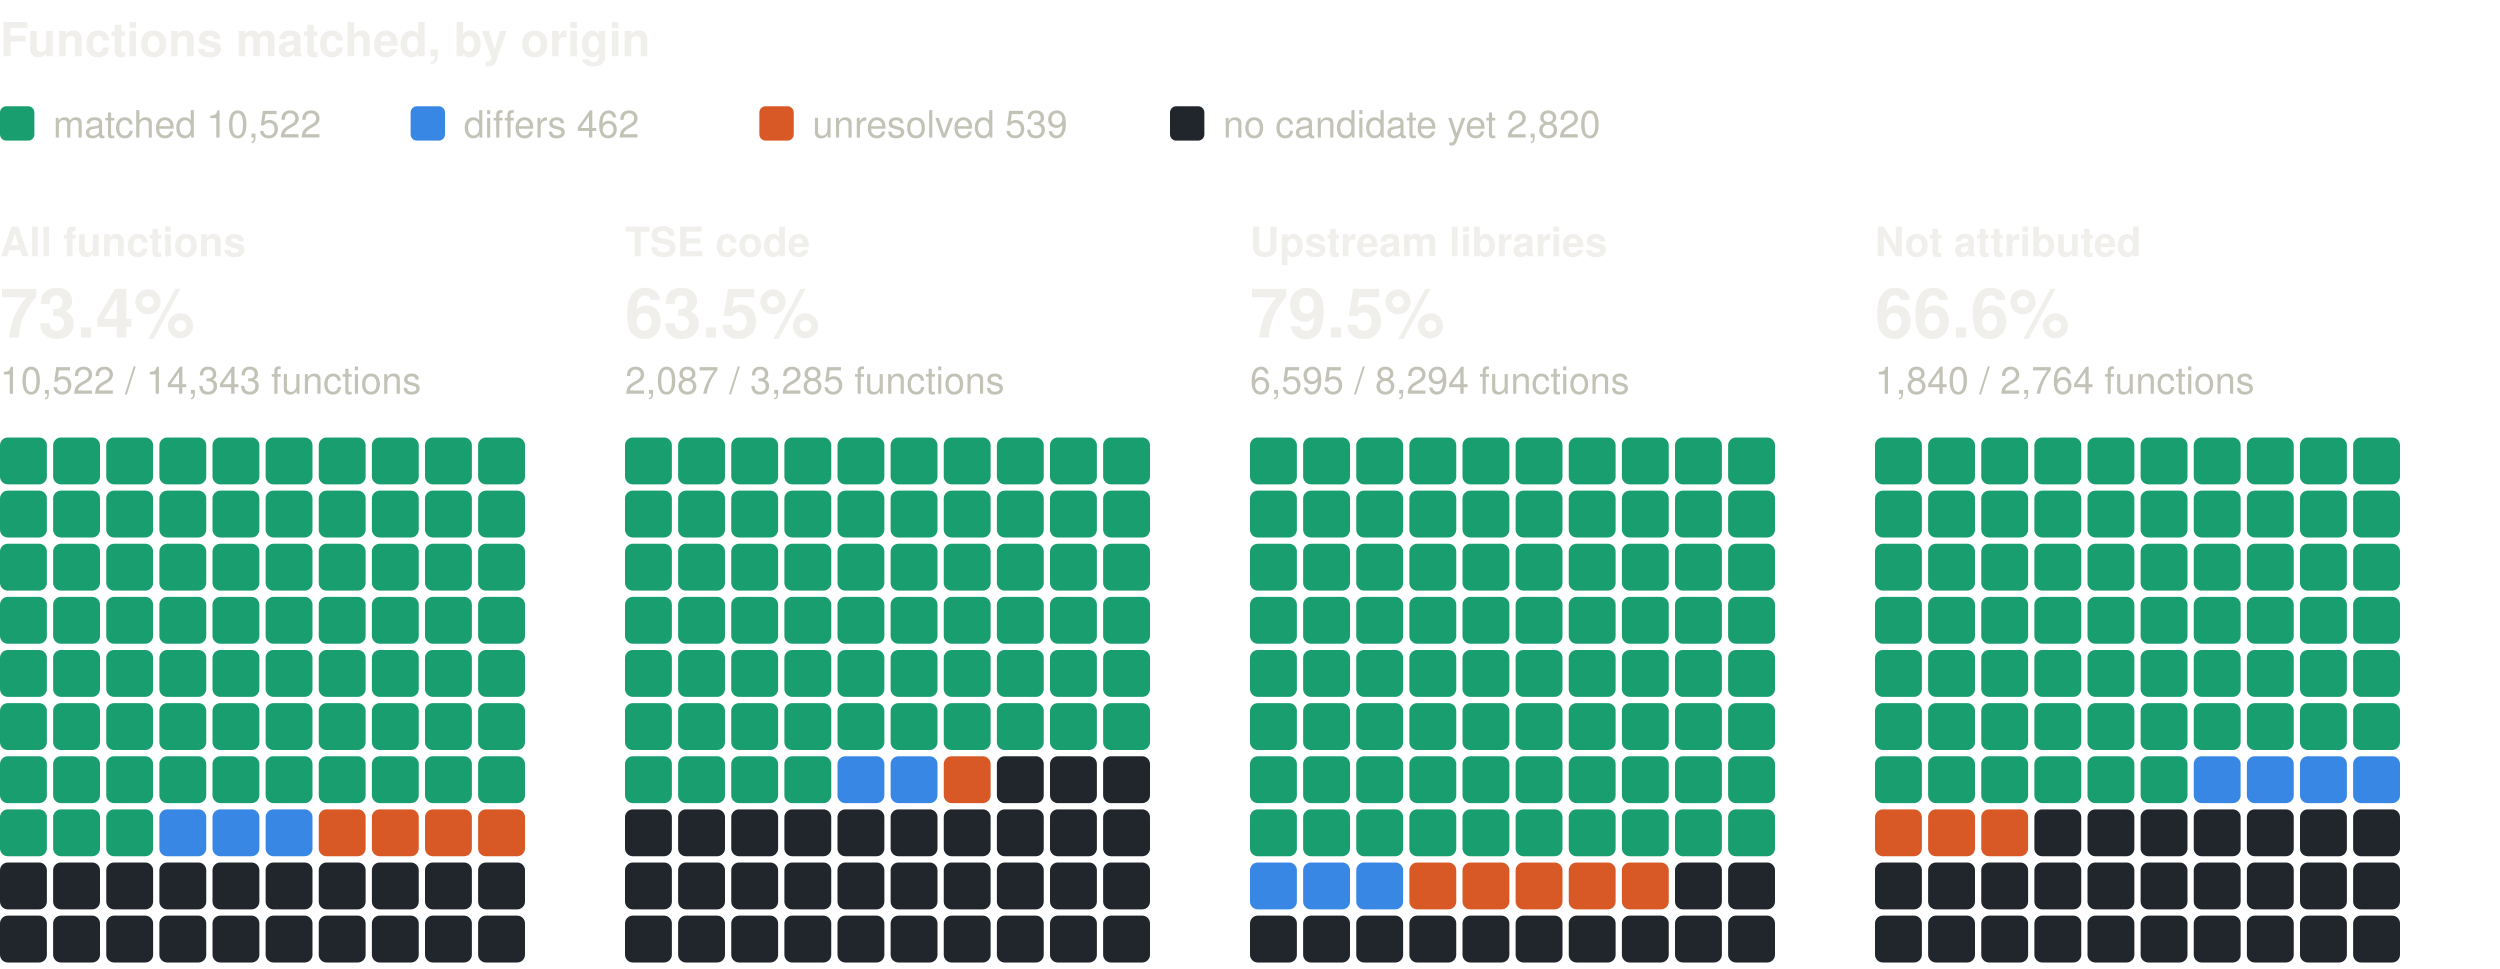
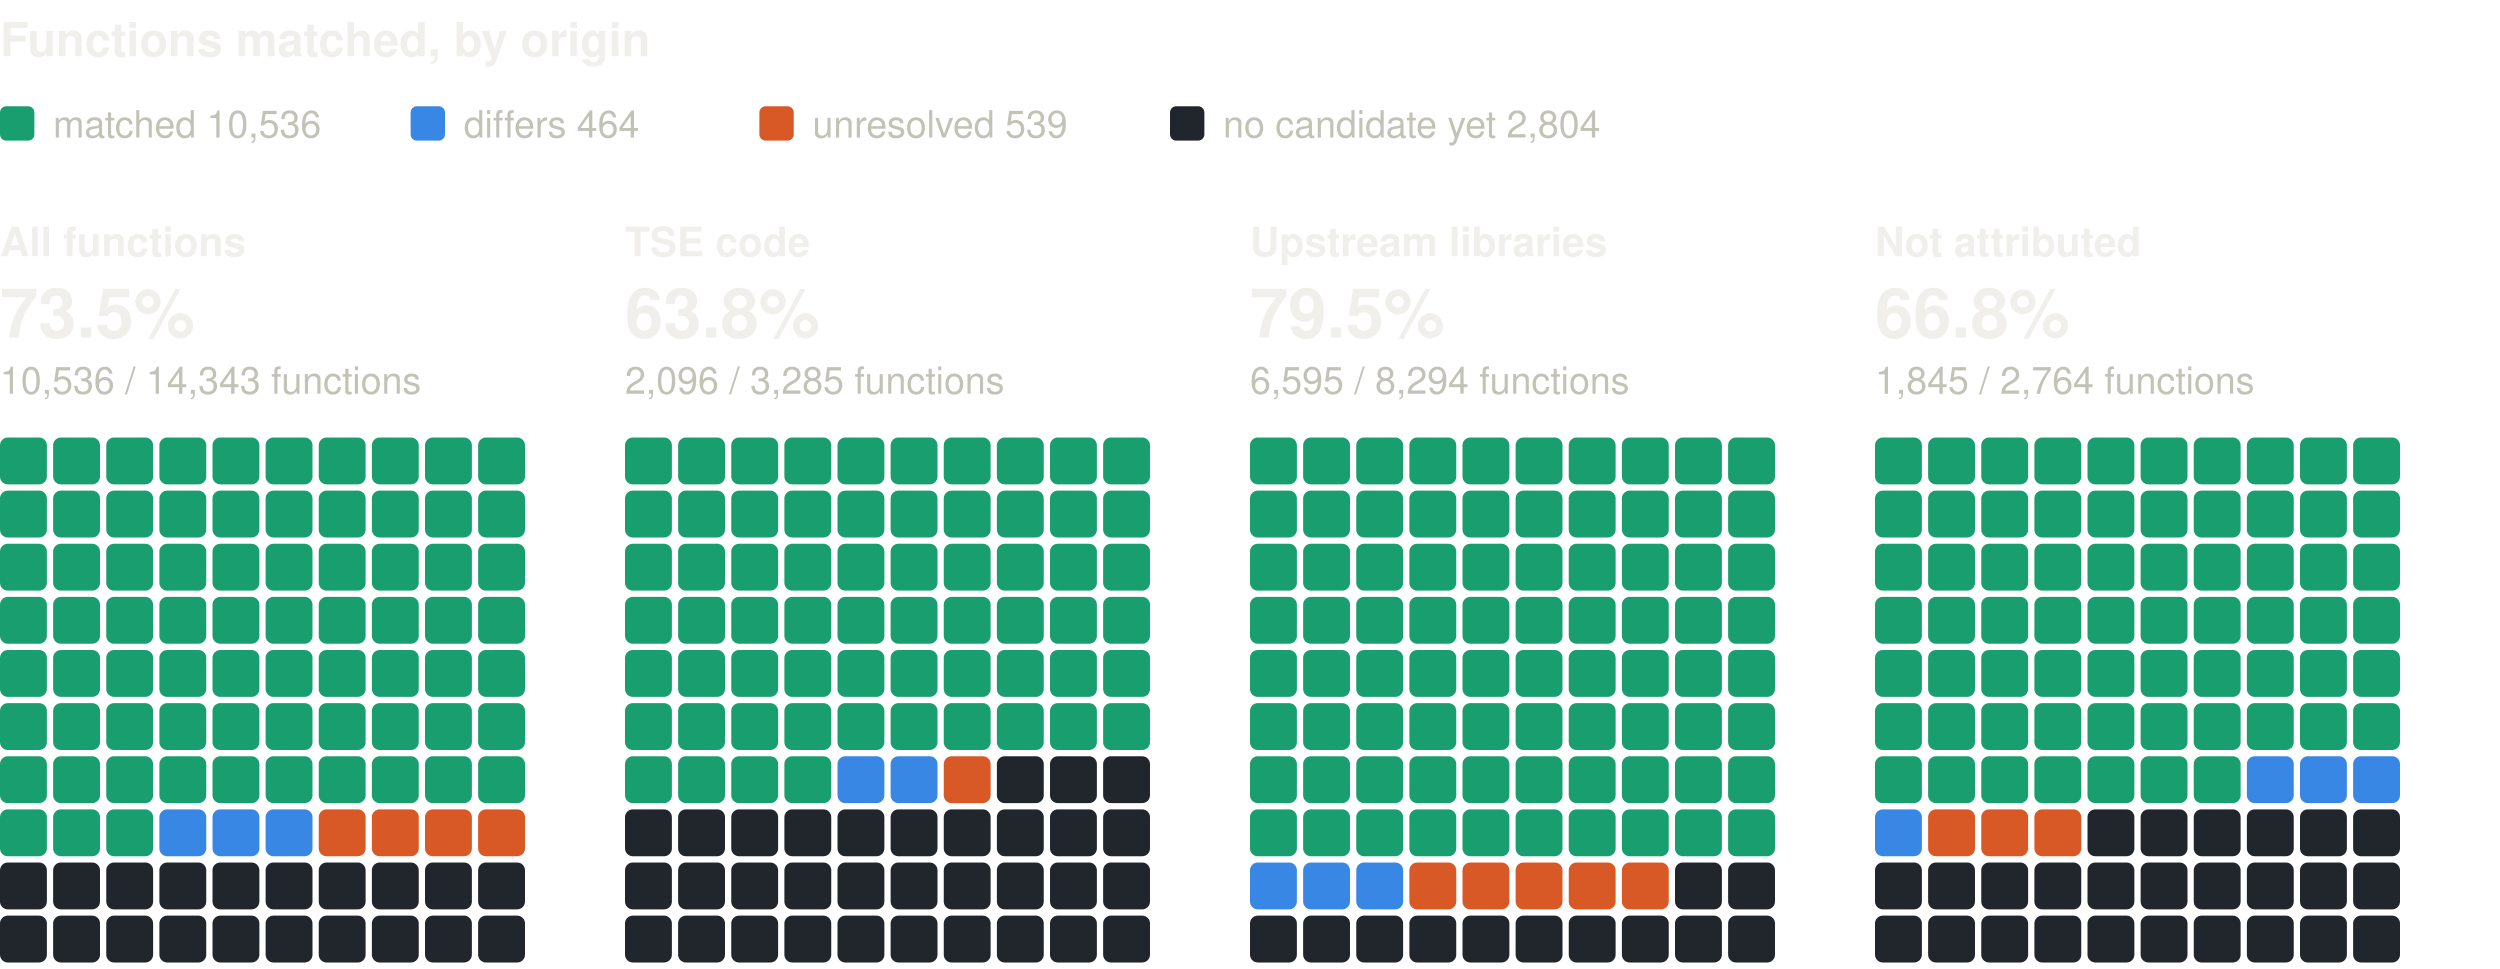
<svg xmlns="http://www.w3.org/2000/svg" width="800" height="310" viewBox="0 0 800 310" role="img" aria-label="Functions matched, by origin: one square per percent, coloured by verdict" font-family="system-ui, -apple-system, 'Segoe UI', Helvetica, Arial, sans-serif">
  <text x="0" y="18" font-size="15" fill="#f0efec" font-weight="600">Functions matched, by origin</text>
  <rect x="0" y="34" width="11" height="11" rx="2" fill="#199e70" />
-   <text x="17" y="44" font-size="12" fill="#c3c2b7">matched 10,522</text>
+   <text x="17" y="44" font-size="12" fill="#c3c2b7">matched 10,536</text>
  <rect x="131.4" y="34" width="11" height="11" rx="2" fill="#3987e5" />
-   <text x="148.4" y="44" font-size="12" fill="#c3c2b7">differs 462</text>
+   <text x="148.4" y="44" font-size="12" fill="#c3c2b7">differs 464</text>
  <rect x="243" y="34" width="11" height="11" rx="2" fill="#d95926" />
  <text x="260" y="44" font-size="12" fill="#c3c2b7">unresolved 539</text>
  <rect x="374.4" y="34" width="11" height="11" rx="2" fill="#21262d" />
-   <text x="391.4" y="44" font-size="12" fill="#c3c2b7">no candidate yet 2,820</text>
+   <text x="391.4" y="44" font-size="12" fill="#c3c2b7">no candidate yet 2,804</text>
  <text x="0" y="82" font-size="13" fill="#f0efec" font-weight="600">All functions</text>
-   <text x="0" y="108" font-size="22" fill="#f0efec" font-weight="600">73.4%</text>
-   <text x="0" y="126" font-size="12" fill="#c3c2b7">10,522 / 14,343 functions</text>
+   <text x="0" y="108" font-size="22" fill="#f0efec" font-weight="600">73.5%</text>
+   <text x="0" y="126" font-size="12" fill="#c3c2b7">10,536 / 14,343 functions</text>
  <rect x="0" y="140" width="15" height="15" rx="2.5" fill="#199e70" />
  <rect x="17" y="140" width="15" height="15" rx="2.5" fill="#199e70" />
  <rect x="34" y="140" width="15" height="15" rx="2.5" fill="#199e70" />
  <rect x="51" y="140" width="15" height="15" rx="2.5" fill="#199e70" />
  <rect x="68" y="140" width="15" height="15" rx="2.5" fill="#199e70" />
  <rect x="85" y="140" width="15" height="15" rx="2.5" fill="#199e70" />
  <rect x="102" y="140" width="15" height="15" rx="2.5" fill="#199e70" />
  <rect x="119" y="140" width="15" height="15" rx="2.5" fill="#199e70" />
  <rect x="136" y="140" width="15" height="15" rx="2.5" fill="#199e70" />
  <rect x="153" y="140" width="15" height="15" rx="2.5" fill="#199e70" />
  <rect x="0" y="157" width="15" height="15" rx="2.5" fill="#199e70" />
  <rect x="17" y="157" width="15" height="15" rx="2.5" fill="#199e70" />
  <rect x="34" y="157" width="15" height="15" rx="2.5" fill="#199e70" />
  <rect x="51" y="157" width="15" height="15" rx="2.5" fill="#199e70" />
  <rect x="68" y="157" width="15" height="15" rx="2.5" fill="#199e70" />
  <rect x="85" y="157" width="15" height="15" rx="2.5" fill="#199e70" />
  <rect x="102" y="157" width="15" height="15" rx="2.5" fill="#199e70" />
  <rect x="119" y="157" width="15" height="15" rx="2.5" fill="#199e70" />
  <rect x="136" y="157" width="15" height="15" rx="2.5" fill="#199e70" />
  <rect x="153" y="157" width="15" height="15" rx="2.5" fill="#199e70" />
  <rect x="0" y="174" width="15" height="15" rx="2.5" fill="#199e70" />
  <rect x="17" y="174" width="15" height="15" rx="2.5" fill="#199e70" />
  <rect x="34" y="174" width="15" height="15" rx="2.5" fill="#199e70" />
  <rect x="51" y="174" width="15" height="15" rx="2.5" fill="#199e70" />
  <rect x="68" y="174" width="15" height="15" rx="2.5" fill="#199e70" />
  <rect x="85" y="174" width="15" height="15" rx="2.5" fill="#199e70" />
  <rect x="102" y="174" width="15" height="15" rx="2.5" fill="#199e70" />
  <rect x="119" y="174" width="15" height="15" rx="2.5" fill="#199e70" />
  <rect x="136" y="174" width="15" height="15" rx="2.5" fill="#199e70" />
  <rect x="153" y="174" width="15" height="15" rx="2.5" fill="#199e70" />
  <rect x="0" y="191" width="15" height="15" rx="2.5" fill="#199e70" />
  <rect x="17" y="191" width="15" height="15" rx="2.5" fill="#199e70" />
  <rect x="34" y="191" width="15" height="15" rx="2.5" fill="#199e70" />
  <rect x="51" y="191" width="15" height="15" rx="2.5" fill="#199e70" />
  <rect x="68" y="191" width="15" height="15" rx="2.5" fill="#199e70" />
  <rect x="85" y="191" width="15" height="15" rx="2.5" fill="#199e70" />
  <rect x="102" y="191" width="15" height="15" rx="2.5" fill="#199e70" />
  <rect x="119" y="191" width="15" height="15" rx="2.5" fill="#199e70" />
  <rect x="136" y="191" width="15" height="15" rx="2.5" fill="#199e70" />
  <rect x="153" y="191" width="15" height="15" rx="2.5" fill="#199e70" />
  <rect x="0" y="208" width="15" height="15" rx="2.5" fill="#199e70" />
  <rect x="17" y="208" width="15" height="15" rx="2.5" fill="#199e70" />
  <rect x="34" y="208" width="15" height="15" rx="2.5" fill="#199e70" />
  <rect x="51" y="208" width="15" height="15" rx="2.5" fill="#199e70" />
  <rect x="68" y="208" width="15" height="15" rx="2.5" fill="#199e70" />
  <rect x="85" y="208" width="15" height="15" rx="2.5" fill="#199e70" />
  <rect x="102" y="208" width="15" height="15" rx="2.5" fill="#199e70" />
  <rect x="119" y="208" width="15" height="15" rx="2.5" fill="#199e70" />
  <rect x="136" y="208" width="15" height="15" rx="2.5" fill="#199e70" />
  <rect x="153" y="208" width="15" height="15" rx="2.5" fill="#199e70" />
  <rect x="0" y="225" width="15" height="15" rx="2.5" fill="#199e70" />
  <rect x="17" y="225" width="15" height="15" rx="2.5" fill="#199e70" />
  <rect x="34" y="225" width="15" height="15" rx="2.5" fill="#199e70" />
  <rect x="51" y="225" width="15" height="15" rx="2.5" fill="#199e70" />
  <rect x="68" y="225" width="15" height="15" rx="2.5" fill="#199e70" />
  <rect x="85" y="225" width="15" height="15" rx="2.5" fill="#199e70" />
  <rect x="102" y="225" width="15" height="15" rx="2.5" fill="#199e70" />
  <rect x="119" y="225" width="15" height="15" rx="2.5" fill="#199e70" />
  <rect x="136" y="225" width="15" height="15" rx="2.5" fill="#199e70" />
  <rect x="153" y="225" width="15" height="15" rx="2.5" fill="#199e70" />
  <rect x="0" y="242" width="15" height="15" rx="2.5" fill="#199e70" />
  <rect x="17" y="242" width="15" height="15" rx="2.5" fill="#199e70" />
  <rect x="34" y="242" width="15" height="15" rx="2.5" fill="#199e70" />
  <rect x="51" y="242" width="15" height="15" rx="2.5" fill="#199e70" />
  <rect x="68" y="242" width="15" height="15" rx="2.5" fill="#199e70" />
  <rect x="85" y="242" width="15" height="15" rx="2.5" fill="#199e70" />
  <rect x="102" y="242" width="15" height="15" rx="2.5" fill="#199e70" />
  <rect x="119" y="242" width="15" height="15" rx="2.5" fill="#199e70" />
  <rect x="136" y="242" width="15" height="15" rx="2.5" fill="#199e70" />
  <rect x="153" y="242" width="15" height="15" rx="2.5" fill="#199e70" />
  <rect x="0" y="259" width="15" height="15" rx="2.5" fill="#199e70" />
  <rect x="17" y="259" width="15" height="15" rx="2.5" fill="#199e70" />
  <rect x="34" y="259" width="15" height="15" rx="2.5" fill="#199e70" />
  <rect x="51" y="259" width="15" height="15" rx="2.5" fill="#3987e5" />
  <rect x="68" y="259" width="15" height="15" rx="2.5" fill="#3987e5" />
  <rect x="85" y="259" width="15" height="15" rx="2.5" fill="#3987e5" />
  <rect x="102" y="259" width="15" height="15" rx="2.5" fill="#d95926" />
  <rect x="119" y="259" width="15" height="15" rx="2.5" fill="#d95926" />
  <rect x="136" y="259" width="15" height="15" rx="2.5" fill="#d95926" />
  <rect x="153" y="259" width="15" height="15" rx="2.5" fill="#d95926" />
  <rect x="0" y="276" width="15" height="15" rx="2.5" fill="#21262d" />
  <rect x="17" y="276" width="15" height="15" rx="2.5" fill="#21262d" />
  <rect x="34" y="276" width="15" height="15" rx="2.5" fill="#21262d" />
  <rect x="51" y="276" width="15" height="15" rx="2.5" fill="#21262d" />
  <rect x="68" y="276" width="15" height="15" rx="2.5" fill="#21262d" />
  <rect x="85" y="276" width="15" height="15" rx="2.5" fill="#21262d" />
  <rect x="102" y="276" width="15" height="15" rx="2.5" fill="#21262d" />
  <rect x="119" y="276" width="15" height="15" rx="2.5" fill="#21262d" />
  <rect x="136" y="276" width="15" height="15" rx="2.5" fill="#21262d" />
  <rect x="153" y="276" width="15" height="15" rx="2.5" fill="#21262d" />
  <rect x="0" y="293" width="15" height="15" rx="2.5" fill="#21262d" />
  <rect x="17" y="293" width="15" height="15" rx="2.5" fill="#21262d" />
  <rect x="34" y="293" width="15" height="15" rx="2.5" fill="#21262d" />
  <rect x="51" y="293" width="15" height="15" rx="2.5" fill="#21262d" />
  <rect x="68" y="293" width="15" height="15" rx="2.5" fill="#21262d" />
  <rect x="85" y="293" width="15" height="15" rx="2.5" fill="#21262d" />
  <rect x="102" y="293" width="15" height="15" rx="2.5" fill="#21262d" />
  <rect x="119" y="293" width="15" height="15" rx="2.5" fill="#21262d" />
  <rect x="136" y="293" width="15" height="15" rx="2.5" fill="#21262d" />
  <rect x="153" y="293" width="15" height="15" rx="2.5" fill="#21262d" />
  <text x="200" y="82" font-size="13" fill="#f0efec" font-weight="600">TSE code</text>
-   <text x="200" y="108" font-size="22" fill="#f0efec" font-weight="600">63.5%</text>
-   <text x="200" y="126" font-size="12" fill="#c3c2b7">2,087 / 3,285 functions</text>
+   <text x="200" y="108" font-size="22" fill="#f0efec" font-weight="600">63.8%</text>
+   <text x="200" y="126" font-size="12" fill="#c3c2b7">2,096 / 3,285 functions</text>
  <rect x="200" y="140" width="15" height="15" rx="2.5" fill="#199e70" />
  <rect x="217" y="140" width="15" height="15" rx="2.5" fill="#199e70" />
  <rect x="234" y="140" width="15" height="15" rx="2.5" fill="#199e70" />
  <rect x="251" y="140" width="15" height="15" rx="2.5" fill="#199e70" />
  <rect x="268" y="140" width="15" height="15" rx="2.5" fill="#199e70" />
  <rect x="285" y="140" width="15" height="15" rx="2.5" fill="#199e70" />
  <rect x="302" y="140" width="15" height="15" rx="2.5" fill="#199e70" />
  <rect x="319" y="140" width="15" height="15" rx="2.5" fill="#199e70" />
  <rect x="336" y="140" width="15" height="15" rx="2.5" fill="#199e70" />
  <rect x="353" y="140" width="15" height="15" rx="2.5" fill="#199e70" />
  <rect x="200" y="157" width="15" height="15" rx="2.5" fill="#199e70" />
  <rect x="217" y="157" width="15" height="15" rx="2.5" fill="#199e70" />
  <rect x="234" y="157" width="15" height="15" rx="2.5" fill="#199e70" />
  <rect x="251" y="157" width="15" height="15" rx="2.5" fill="#199e70" />
  <rect x="268" y="157" width="15" height="15" rx="2.5" fill="#199e70" />
  <rect x="285" y="157" width="15" height="15" rx="2.5" fill="#199e70" />
  <rect x="302" y="157" width="15" height="15" rx="2.5" fill="#199e70" />
  <rect x="319" y="157" width="15" height="15" rx="2.5" fill="#199e70" />
  <rect x="336" y="157" width="15" height="15" rx="2.5" fill="#199e70" />
  <rect x="353" y="157" width="15" height="15" rx="2.5" fill="#199e70" />
  <rect x="200" y="174" width="15" height="15" rx="2.5" fill="#199e70" />
  <rect x="217" y="174" width="15" height="15" rx="2.5" fill="#199e70" />
  <rect x="234" y="174" width="15" height="15" rx="2.5" fill="#199e70" />
  <rect x="251" y="174" width="15" height="15" rx="2.5" fill="#199e70" />
  <rect x="268" y="174" width="15" height="15" rx="2.5" fill="#199e70" />
  <rect x="285" y="174" width="15" height="15" rx="2.5" fill="#199e70" />
  <rect x="302" y="174" width="15" height="15" rx="2.5" fill="#199e70" />
  <rect x="319" y="174" width="15" height="15" rx="2.5" fill="#199e70" />
  <rect x="336" y="174" width="15" height="15" rx="2.5" fill="#199e70" />
  <rect x="353" y="174" width="15" height="15" rx="2.5" fill="#199e70" />
  <rect x="200" y="191" width="15" height="15" rx="2.5" fill="#199e70" />
  <rect x="217" y="191" width="15" height="15" rx="2.5" fill="#199e70" />
  <rect x="234" y="191" width="15" height="15" rx="2.5" fill="#199e70" />
  <rect x="251" y="191" width="15" height="15" rx="2.5" fill="#199e70" />
  <rect x="268" y="191" width="15" height="15" rx="2.5" fill="#199e70" />
  <rect x="285" y="191" width="15" height="15" rx="2.5" fill="#199e70" />
  <rect x="302" y="191" width="15" height="15" rx="2.5" fill="#199e70" />
  <rect x="319" y="191" width="15" height="15" rx="2.5" fill="#199e70" />
  <rect x="336" y="191" width="15" height="15" rx="2.5" fill="#199e70" />
  <rect x="353" y="191" width="15" height="15" rx="2.5" fill="#199e70" />
  <rect x="200" y="208" width="15" height="15" rx="2.5" fill="#199e70" />
  <rect x="217" y="208" width="15" height="15" rx="2.5" fill="#199e70" />
  <rect x="234" y="208" width="15" height="15" rx="2.5" fill="#199e70" />
  <rect x="251" y="208" width="15" height="15" rx="2.5" fill="#199e70" />
  <rect x="268" y="208" width="15" height="15" rx="2.5" fill="#199e70" />
  <rect x="285" y="208" width="15" height="15" rx="2.5" fill="#199e70" />
  <rect x="302" y="208" width="15" height="15" rx="2.5" fill="#199e70" />
  <rect x="319" y="208" width="15" height="15" rx="2.5" fill="#199e70" />
  <rect x="336" y="208" width="15" height="15" rx="2.5" fill="#199e70" />
  <rect x="353" y="208" width="15" height="15" rx="2.5" fill="#199e70" />
  <rect x="200" y="225" width="15" height="15" rx="2.5" fill="#199e70" />
  <rect x="217" y="225" width="15" height="15" rx="2.5" fill="#199e70" />
  <rect x="234" y="225" width="15" height="15" rx="2.5" fill="#199e70" />
  <rect x="251" y="225" width="15" height="15" rx="2.5" fill="#199e70" />
  <rect x="268" y="225" width="15" height="15" rx="2.5" fill="#199e70" />
  <rect x="285" y="225" width="15" height="15" rx="2.5" fill="#199e70" />
  <rect x="302" y="225" width="15" height="15" rx="2.5" fill="#199e70" />
  <rect x="319" y="225" width="15" height="15" rx="2.5" fill="#199e70" />
  <rect x="336" y="225" width="15" height="15" rx="2.5" fill="#199e70" />
  <rect x="353" y="225" width="15" height="15" rx="2.5" fill="#199e70" />
  <rect x="200" y="242" width="15" height="15" rx="2.5" fill="#199e70" />
  <rect x="217" y="242" width="15" height="15" rx="2.5" fill="#199e70" />
  <rect x="234" y="242" width="15" height="15" rx="2.5" fill="#199e70" />
  <rect x="251" y="242" width="15" height="15" rx="2.5" fill="#199e70" />
  <rect x="268" y="242" width="15" height="15" rx="2.5" fill="#3987e5" />
  <rect x="285" y="242" width="15" height="15" rx="2.5" fill="#3987e5" />
  <rect x="302" y="242" width="15" height="15" rx="2.5" fill="#d95926" />
  <rect x="319" y="242" width="15" height="15" rx="2.5" fill="#21262d" />
  <rect x="336" y="242" width="15" height="15" rx="2.5" fill="#21262d" />
  <rect x="353" y="242" width="15" height="15" rx="2.5" fill="#21262d" />
  <rect x="200" y="259" width="15" height="15" rx="2.5" fill="#21262d" />
  <rect x="217" y="259" width="15" height="15" rx="2.5" fill="#21262d" />
  <rect x="234" y="259" width="15" height="15" rx="2.5" fill="#21262d" />
  <rect x="251" y="259" width="15" height="15" rx="2.5" fill="#21262d" />
  <rect x="268" y="259" width="15" height="15" rx="2.5" fill="#21262d" />
  <rect x="285" y="259" width="15" height="15" rx="2.5" fill="#21262d" />
  <rect x="302" y="259" width="15" height="15" rx="2.5" fill="#21262d" />
  <rect x="319" y="259" width="15" height="15" rx="2.5" fill="#21262d" />
  <rect x="336" y="259" width="15" height="15" rx="2.5" fill="#21262d" />
  <rect x="353" y="259" width="15" height="15" rx="2.5" fill="#21262d" />
  <rect x="200" y="276" width="15" height="15" rx="2.5" fill="#21262d" />
  <rect x="217" y="276" width="15" height="15" rx="2.5" fill="#21262d" />
  <rect x="234" y="276" width="15" height="15" rx="2.5" fill="#21262d" />
  <rect x="251" y="276" width="15" height="15" rx="2.5" fill="#21262d" />
  <rect x="268" y="276" width="15" height="15" rx="2.5" fill="#21262d" />
  <rect x="285" y="276" width="15" height="15" rx="2.5" fill="#21262d" />
  <rect x="302" y="276" width="15" height="15" rx="2.5" fill="#21262d" />
  <rect x="319" y="276" width="15" height="15" rx="2.5" fill="#21262d" />
  <rect x="336" y="276" width="15" height="15" rx="2.5" fill="#21262d" />
  <rect x="353" y="276" width="15" height="15" rx="2.5" fill="#21262d" />
  <rect x="200" y="293" width="15" height="15" rx="2.5" fill="#21262d" />
  <rect x="217" y="293" width="15" height="15" rx="2.5" fill="#21262d" />
  <rect x="234" y="293" width="15" height="15" rx="2.5" fill="#21262d" />
  <rect x="251" y="293" width="15" height="15" rx="2.5" fill="#21262d" />
  <rect x="268" y="293" width="15" height="15" rx="2.5" fill="#21262d" />
  <rect x="285" y="293" width="15" height="15" rx="2.5" fill="#21262d" />
  <rect x="302" y="293" width="15" height="15" rx="2.5" fill="#21262d" />
  <rect x="319" y="293" width="15" height="15" rx="2.5" fill="#21262d" />
  <rect x="336" y="293" width="15" height="15" rx="2.5" fill="#21262d" />
  <rect x="353" y="293" width="15" height="15" rx="2.5" fill="#21262d" />
  <text x="400" y="82" font-size="13" fill="#f0efec" font-weight="600">Upstream libraries</text>
  <text x="400" y="108" font-size="22" fill="#f0efec" font-weight="600">79.5%</text>
  <text x="400" y="126" font-size="12" fill="#c3c2b7">6,595 / 8,294 functions</text>
  <rect x="400" y="140" width="15" height="15" rx="2.5" fill="#199e70" />
  <rect x="417" y="140" width="15" height="15" rx="2.5" fill="#199e70" />
  <rect x="434" y="140" width="15" height="15" rx="2.5" fill="#199e70" />
  <rect x="451" y="140" width="15" height="15" rx="2.5" fill="#199e70" />
  <rect x="468" y="140" width="15" height="15" rx="2.5" fill="#199e70" />
  <rect x="485" y="140" width="15" height="15" rx="2.5" fill="#199e70" />
  <rect x="502" y="140" width="15" height="15" rx="2.5" fill="#199e70" />
  <rect x="519" y="140" width="15" height="15" rx="2.5" fill="#199e70" />
  <rect x="536" y="140" width="15" height="15" rx="2.5" fill="#199e70" />
  <rect x="553" y="140" width="15" height="15" rx="2.5" fill="#199e70" />
  <rect x="400" y="157" width="15" height="15" rx="2.5" fill="#199e70" />
  <rect x="417" y="157" width="15" height="15" rx="2.5" fill="#199e70" />
  <rect x="434" y="157" width="15" height="15" rx="2.5" fill="#199e70" />
  <rect x="451" y="157" width="15" height="15" rx="2.5" fill="#199e70" />
  <rect x="468" y="157" width="15" height="15" rx="2.5" fill="#199e70" />
  <rect x="485" y="157" width="15" height="15" rx="2.5" fill="#199e70" />
  <rect x="502" y="157" width="15" height="15" rx="2.5" fill="#199e70" />
  <rect x="519" y="157" width="15" height="15" rx="2.5" fill="#199e70" />
  <rect x="536" y="157" width="15" height="15" rx="2.5" fill="#199e70" />
  <rect x="553" y="157" width="15" height="15" rx="2.5" fill="#199e70" />
  <rect x="400" y="174" width="15" height="15" rx="2.5" fill="#199e70" />
  <rect x="417" y="174" width="15" height="15" rx="2.5" fill="#199e70" />
  <rect x="434" y="174" width="15" height="15" rx="2.5" fill="#199e70" />
  <rect x="451" y="174" width="15" height="15" rx="2.5" fill="#199e70" />
  <rect x="468" y="174" width="15" height="15" rx="2.5" fill="#199e70" />
  <rect x="485" y="174" width="15" height="15" rx="2.5" fill="#199e70" />
  <rect x="502" y="174" width="15" height="15" rx="2.5" fill="#199e70" />
  <rect x="519" y="174" width="15" height="15" rx="2.5" fill="#199e70" />
  <rect x="536" y="174" width="15" height="15" rx="2.5" fill="#199e70" />
  <rect x="553" y="174" width="15" height="15" rx="2.5" fill="#199e70" />
  <rect x="400" y="191" width="15" height="15" rx="2.5" fill="#199e70" />
  <rect x="417" y="191" width="15" height="15" rx="2.5" fill="#199e70" />
  <rect x="434" y="191" width="15" height="15" rx="2.5" fill="#199e70" />
  <rect x="451" y="191" width="15" height="15" rx="2.5" fill="#199e70" />
  <rect x="468" y="191" width="15" height="15" rx="2.5" fill="#199e70" />
  <rect x="485" y="191" width="15" height="15" rx="2.5" fill="#199e70" />
  <rect x="502" y="191" width="15" height="15" rx="2.5" fill="#199e70" />
  <rect x="519" y="191" width="15" height="15" rx="2.5" fill="#199e70" />
  <rect x="536" y="191" width="15" height="15" rx="2.5" fill="#199e70" />
  <rect x="553" y="191" width="15" height="15" rx="2.5" fill="#199e70" />
  <rect x="400" y="208" width="15" height="15" rx="2.5" fill="#199e70" />
  <rect x="417" y="208" width="15" height="15" rx="2.5" fill="#199e70" />
  <rect x="434" y="208" width="15" height="15" rx="2.5" fill="#199e70" />
  <rect x="451" y="208" width="15" height="15" rx="2.5" fill="#199e70" />
  <rect x="468" y="208" width="15" height="15" rx="2.5" fill="#199e70" />
  <rect x="485" y="208" width="15" height="15" rx="2.5" fill="#199e70" />
  <rect x="502" y="208" width="15" height="15" rx="2.5" fill="#199e70" />
  <rect x="519" y="208" width="15" height="15" rx="2.5" fill="#199e70" />
  <rect x="536" y="208" width="15" height="15" rx="2.5" fill="#199e70" />
  <rect x="553" y="208" width="15" height="15" rx="2.5" fill="#199e70" />
  <rect x="400" y="225" width="15" height="15" rx="2.5" fill="#199e70" />
  <rect x="417" y="225" width="15" height="15" rx="2.5" fill="#199e70" />
  <rect x="434" y="225" width="15" height="15" rx="2.5" fill="#199e70" />
  <rect x="451" y="225" width="15" height="15" rx="2.5" fill="#199e70" />
  <rect x="468" y="225" width="15" height="15" rx="2.5" fill="#199e70" />
  <rect x="485" y="225" width="15" height="15" rx="2.5" fill="#199e70" />
  <rect x="502" y="225" width="15" height="15" rx="2.5" fill="#199e70" />
  <rect x="519" y="225" width="15" height="15" rx="2.5" fill="#199e70" />
  <rect x="536" y="225" width="15" height="15" rx="2.5" fill="#199e70" />
  <rect x="553" y="225" width="15" height="15" rx="2.5" fill="#199e70" />
  <rect x="400" y="242" width="15" height="15" rx="2.5" fill="#199e70" />
  <rect x="417" y="242" width="15" height="15" rx="2.5" fill="#199e70" />
  <rect x="434" y="242" width="15" height="15" rx="2.5" fill="#199e70" />
  <rect x="451" y="242" width="15" height="15" rx="2.5" fill="#199e70" />
  <rect x="468" y="242" width="15" height="15" rx="2.5" fill="#199e70" />
  <rect x="485" y="242" width="15" height="15" rx="2.5" fill="#199e70" />
  <rect x="502" y="242" width="15" height="15" rx="2.5" fill="#199e70" />
  <rect x="519" y="242" width="15" height="15" rx="2.5" fill="#199e70" />
  <rect x="536" y="242" width="15" height="15" rx="2.5" fill="#199e70" />
  <rect x="553" y="242" width="15" height="15" rx="2.5" fill="#199e70" />
  <rect x="400" y="259" width="15" height="15" rx="2.5" fill="#199e70" />
  <rect x="417" y="259" width="15" height="15" rx="2.5" fill="#199e70" />
  <rect x="434" y="259" width="15" height="15" rx="2.5" fill="#199e70" />
  <rect x="451" y="259" width="15" height="15" rx="2.5" fill="#199e70" />
  <rect x="468" y="259" width="15" height="15" rx="2.5" fill="#199e70" />
  <rect x="485" y="259" width="15" height="15" rx="2.5" fill="#199e70" />
  <rect x="502" y="259" width="15" height="15" rx="2.5" fill="#199e70" />
  <rect x="519" y="259" width="15" height="15" rx="2.5" fill="#199e70" />
  <rect x="536" y="259" width="15" height="15" rx="2.5" fill="#199e70" />
  <rect x="553" y="259" width="15" height="15" rx="2.5" fill="#199e70" />
  <rect x="400" y="276" width="15" height="15" rx="2.5" fill="#3987e5" />
  <rect x="417" y="276" width="15" height="15" rx="2.5" fill="#3987e5" />
  <rect x="434" y="276" width="15" height="15" rx="2.5" fill="#3987e5" />
  <rect x="451" y="276" width="15" height="15" rx="2.5" fill="#d95926" />
  <rect x="468" y="276" width="15" height="15" rx="2.5" fill="#d95926" />
  <rect x="485" y="276" width="15" height="15" rx="2.5" fill="#d95926" />
  <rect x="502" y="276" width="15" height="15" rx="2.5" fill="#d95926" />
  <rect x="519" y="276" width="15" height="15" rx="2.5" fill="#d95926" />
  <rect x="536" y="276" width="15" height="15" rx="2.5" fill="#21262d" />
  <rect x="553" y="276" width="15" height="15" rx="2.5" fill="#21262d" />
  <rect x="400" y="293" width="15" height="15" rx="2.5" fill="#21262d" />
  <rect x="417" y="293" width="15" height="15" rx="2.5" fill="#21262d" />
  <rect x="434" y="293" width="15" height="15" rx="2.5" fill="#21262d" />
  <rect x="451" y="293" width="15" height="15" rx="2.5" fill="#21262d" />
  <rect x="468" y="293" width="15" height="15" rx="2.5" fill="#21262d" />
  <rect x="485" y="293" width="15" height="15" rx="2.5" fill="#21262d" />
  <rect x="502" y="293" width="15" height="15" rx="2.5" fill="#21262d" />
  <rect x="519" y="293" width="15" height="15" rx="2.5" fill="#21262d" />
  <rect x="536" y="293" width="15" height="15" rx="2.5" fill="#21262d" />
  <rect x="553" y="293" width="15" height="15" rx="2.5" fill="#21262d" />
  <text x="600" y="82" font-size="13" fill="#f0efec" font-weight="600">Not attributed</text>
-   <text x="600" y="108" font-size="22" fill="#f0efec" font-weight="600">66.6%</text>
-   <text x="600" y="126" font-size="12" fill="#c3c2b7">1,840 / 2,764 functions</text>
+   <text x="600" y="108" font-size="22" fill="#f0efec" font-weight="600">66.8%</text>
+   <text x="600" y="126" font-size="12" fill="#c3c2b7">1,845 / 2,764 functions</text>
  <rect x="600" y="140" width="15" height="15" rx="2.5" fill="#199e70" />
  <rect x="617" y="140" width="15" height="15" rx="2.5" fill="#199e70" />
  <rect x="634" y="140" width="15" height="15" rx="2.5" fill="#199e70" />
  <rect x="651" y="140" width="15" height="15" rx="2.5" fill="#199e70" />
  <rect x="668" y="140" width="15" height="15" rx="2.5" fill="#199e70" />
  <rect x="685" y="140" width="15" height="15" rx="2.5" fill="#199e70" />
  <rect x="702" y="140" width="15" height="15" rx="2.5" fill="#199e70" />
  <rect x="719" y="140" width="15" height="15" rx="2.5" fill="#199e70" />
  <rect x="736" y="140" width="15" height="15" rx="2.5" fill="#199e70" />
  <rect x="753" y="140" width="15" height="15" rx="2.5" fill="#199e70" />
  <rect x="600" y="157" width="15" height="15" rx="2.5" fill="#199e70" />
  <rect x="617" y="157" width="15" height="15" rx="2.5" fill="#199e70" />
  <rect x="634" y="157" width="15" height="15" rx="2.5" fill="#199e70" />
  <rect x="651" y="157" width="15" height="15" rx="2.5" fill="#199e70" />
  <rect x="668" y="157" width="15" height="15" rx="2.5" fill="#199e70" />
  <rect x="685" y="157" width="15" height="15" rx="2.5" fill="#199e70" />
  <rect x="702" y="157" width="15" height="15" rx="2.5" fill="#199e70" />
  <rect x="719" y="157" width="15" height="15" rx="2.5" fill="#199e70" />
  <rect x="736" y="157" width="15" height="15" rx="2.5" fill="#199e70" />
  <rect x="753" y="157" width="15" height="15" rx="2.5" fill="#199e70" />
  <rect x="600" y="174" width="15" height="15" rx="2.5" fill="#199e70" />
  <rect x="617" y="174" width="15" height="15" rx="2.5" fill="#199e70" />
  <rect x="634" y="174" width="15" height="15" rx="2.5" fill="#199e70" />
  <rect x="651" y="174" width="15" height="15" rx="2.5" fill="#199e70" />
  <rect x="668" y="174" width="15" height="15" rx="2.5" fill="#199e70" />
  <rect x="685" y="174" width="15" height="15" rx="2.5" fill="#199e70" />
  <rect x="702" y="174" width="15" height="15" rx="2.5" fill="#199e70" />
  <rect x="719" y="174" width="15" height="15" rx="2.5" fill="#199e70" />
  <rect x="736" y="174" width="15" height="15" rx="2.5" fill="#199e70" />
  <rect x="753" y="174" width="15" height="15" rx="2.5" fill="#199e70" />
  <rect x="600" y="191" width="15" height="15" rx="2.5" fill="#199e70" />
  <rect x="617" y="191" width="15" height="15" rx="2.5" fill="#199e70" />
  <rect x="634" y="191" width="15" height="15" rx="2.5" fill="#199e70" />
  <rect x="651" y="191" width="15" height="15" rx="2.5" fill="#199e70" />
  <rect x="668" y="191" width="15" height="15" rx="2.5" fill="#199e70" />
  <rect x="685" y="191" width="15" height="15" rx="2.5" fill="#199e70" />
  <rect x="702" y="191" width="15" height="15" rx="2.5" fill="#199e70" />
  <rect x="719" y="191" width="15" height="15" rx="2.5" fill="#199e70" />
  <rect x="736" y="191" width="15" height="15" rx="2.5" fill="#199e70" />
  <rect x="753" y="191" width="15" height="15" rx="2.5" fill="#199e70" />
  <rect x="600" y="208" width="15" height="15" rx="2.5" fill="#199e70" />
  <rect x="617" y="208" width="15" height="15" rx="2.5" fill="#199e70" />
  <rect x="634" y="208" width="15" height="15" rx="2.5" fill="#199e70" />
  <rect x="651" y="208" width="15" height="15" rx="2.5" fill="#199e70" />
  <rect x="668" y="208" width="15" height="15" rx="2.5" fill="#199e70" />
  <rect x="685" y="208" width="15" height="15" rx="2.5" fill="#199e70" />
  <rect x="702" y="208" width="15" height="15" rx="2.5" fill="#199e70" />
  <rect x="719" y="208" width="15" height="15" rx="2.5" fill="#199e70" />
  <rect x="736" y="208" width="15" height="15" rx="2.5" fill="#199e70" />
  <rect x="753" y="208" width="15" height="15" rx="2.5" fill="#199e70" />
  <rect x="600" y="225" width="15" height="15" rx="2.5" fill="#199e70" />
  <rect x="617" y="225" width="15" height="15" rx="2.5" fill="#199e70" />
  <rect x="634" y="225" width="15" height="15" rx="2.5" fill="#199e70" />
  <rect x="651" y="225" width="15" height="15" rx="2.5" fill="#199e70" />
  <rect x="668" y="225" width="15" height="15" rx="2.5" fill="#199e70" />
  <rect x="685" y="225" width="15" height="15" rx="2.5" fill="#199e70" />
  <rect x="702" y="225" width="15" height="15" rx="2.5" fill="#199e70" />
  <rect x="719" y="225" width="15" height="15" rx="2.5" fill="#199e70" />
  <rect x="736" y="225" width="15" height="15" rx="2.5" fill="#199e70" />
  <rect x="753" y="225" width="15" height="15" rx="2.5" fill="#199e70" />
  <rect x="600" y="242" width="15" height="15" rx="2.5" fill="#199e70" />
  <rect x="617" y="242" width="15" height="15" rx="2.5" fill="#199e70" />
  <rect x="634" y="242" width="15" height="15" rx="2.5" fill="#199e70" />
  <rect x="651" y="242" width="15" height="15" rx="2.5" fill="#199e70" />
  <rect x="668" y="242" width="15" height="15" rx="2.5" fill="#199e70" />
  <rect x="685" y="242" width="15" height="15" rx="2.5" fill="#199e70" />
-   <rect x="702" y="242" width="15" height="15" rx="2.5" fill="#3987e5" />
+   <rect x="702" y="242" width="15" height="15" rx="2.5" fill="#199e70" />
  <rect x="719" y="242" width="15" height="15" rx="2.5" fill="#3987e5" />
  <rect x="736" y="242" width="15" height="15" rx="2.5" fill="#3987e5" />
  <rect x="753" y="242" width="15" height="15" rx="2.5" fill="#3987e5" />
-   <rect x="600" y="259" width="15" height="15" rx="2.5" fill="#d95926" />
+   <rect x="600" y="259" width="15" height="15" rx="2.5" fill="#3987e5" />
  <rect x="617" y="259" width="15" height="15" rx="2.5" fill="#d95926" />
  <rect x="634" y="259" width="15" height="15" rx="2.5" fill="#d95926" />
-   <rect x="651" y="259" width="15" height="15" rx="2.5" fill="#21262d" />
+   <rect x="651" y="259" width="15" height="15" rx="2.5" fill="#d95926" />
  <rect x="668" y="259" width="15" height="15" rx="2.5" fill="#21262d" />
  <rect x="685" y="259" width="15" height="15" rx="2.5" fill="#21262d" />
  <rect x="702" y="259" width="15" height="15" rx="2.5" fill="#21262d" />
  <rect x="719" y="259" width="15" height="15" rx="2.5" fill="#21262d" />
  <rect x="736" y="259" width="15" height="15" rx="2.5" fill="#21262d" />
  <rect x="753" y="259" width="15" height="15" rx="2.5" fill="#21262d" />
  <rect x="600" y="276" width="15" height="15" rx="2.5" fill="#21262d" />
  <rect x="617" y="276" width="15" height="15" rx="2.5" fill="#21262d" />
  <rect x="634" y="276" width="15" height="15" rx="2.5" fill="#21262d" />
  <rect x="651" y="276" width="15" height="15" rx="2.5" fill="#21262d" />
  <rect x="668" y="276" width="15" height="15" rx="2.5" fill="#21262d" />
  <rect x="685" y="276" width="15" height="15" rx="2.5" fill="#21262d" />
  <rect x="702" y="276" width="15" height="15" rx="2.5" fill="#21262d" />
  <rect x="719" y="276" width="15" height="15" rx="2.5" fill="#21262d" />
  <rect x="736" y="276" width="15" height="15" rx="2.5" fill="#21262d" />
  <rect x="753" y="276" width="15" height="15" rx="2.5" fill="#21262d" />
  <rect x="600" y="293" width="15" height="15" rx="2.5" fill="#21262d" />
  <rect x="617" y="293" width="15" height="15" rx="2.5" fill="#21262d" />
  <rect x="634" y="293" width="15" height="15" rx="2.5" fill="#21262d" />
  <rect x="651" y="293" width="15" height="15" rx="2.5" fill="#21262d" />
  <rect x="668" y="293" width="15" height="15" rx="2.5" fill="#21262d" />
  <rect x="685" y="293" width="15" height="15" rx="2.5" fill="#21262d" />
  <rect x="702" y="293" width="15" height="15" rx="2.5" fill="#21262d" />
  <rect x="719" y="293" width="15" height="15" rx="2.5" fill="#21262d" />
  <rect x="736" y="293" width="15" height="15" rx="2.5" fill="#21262d" />
  <rect x="753" y="293" width="15" height="15" rx="2.5" fill="#21262d" />
</svg>
